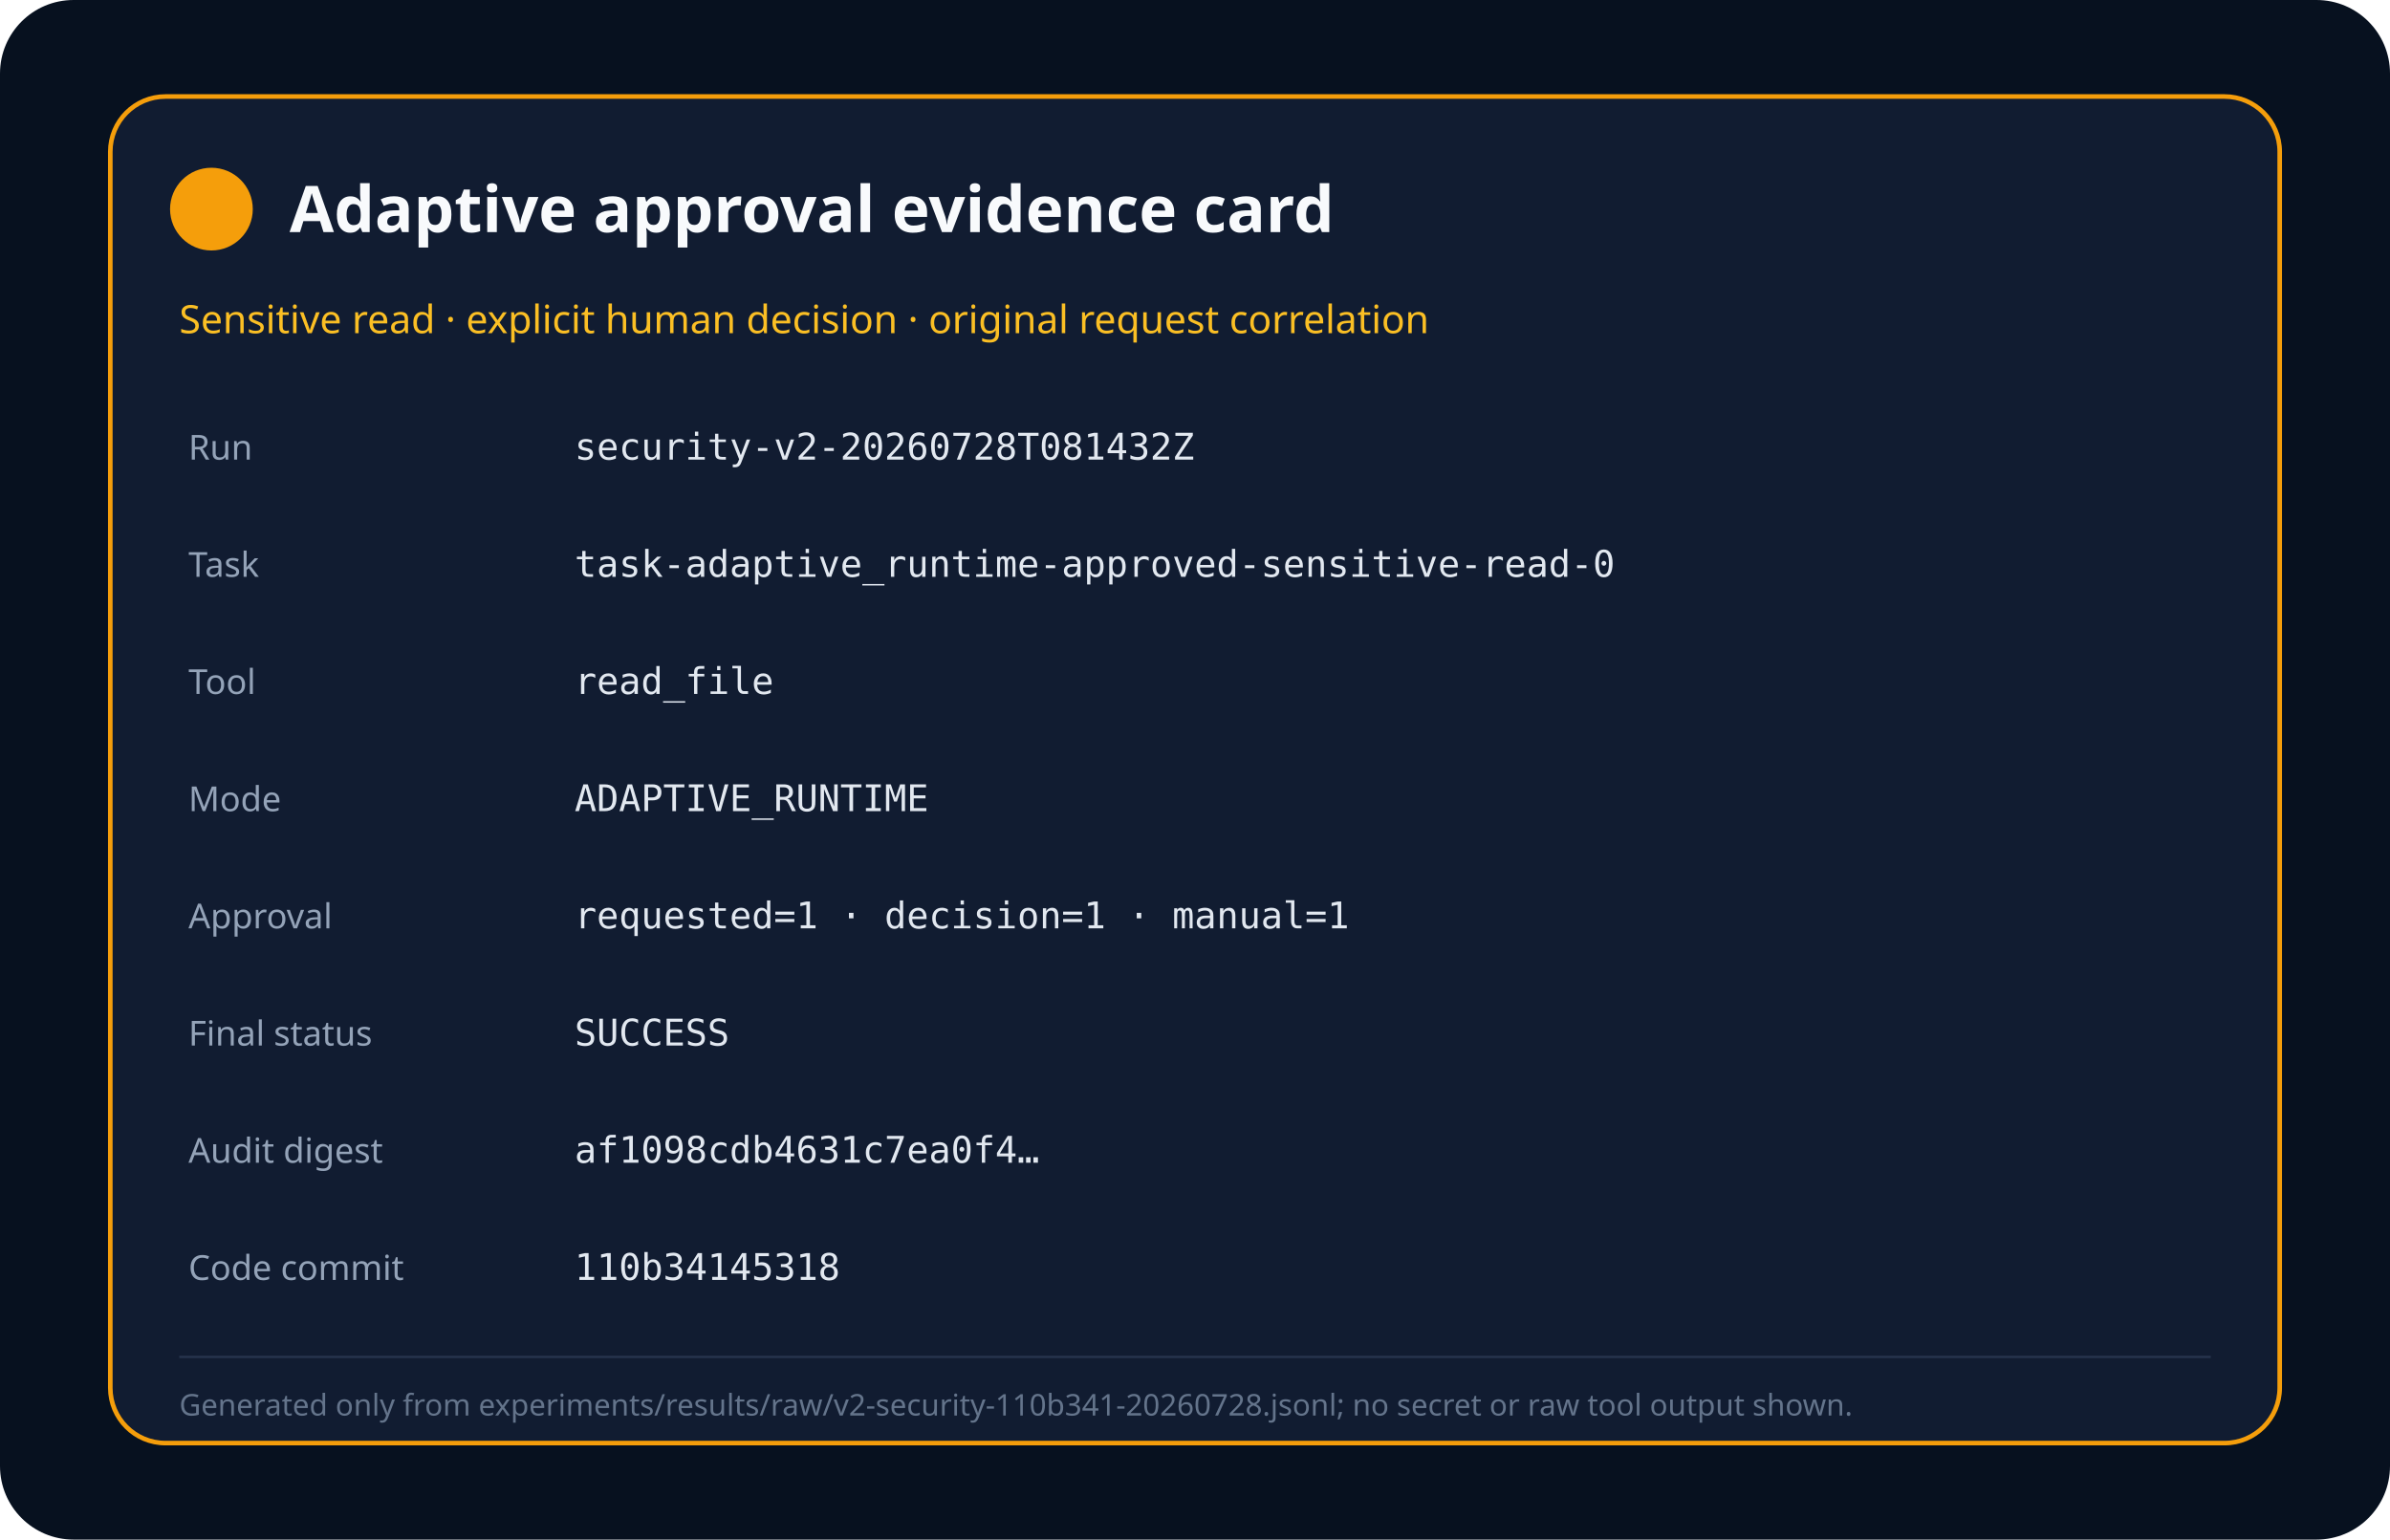
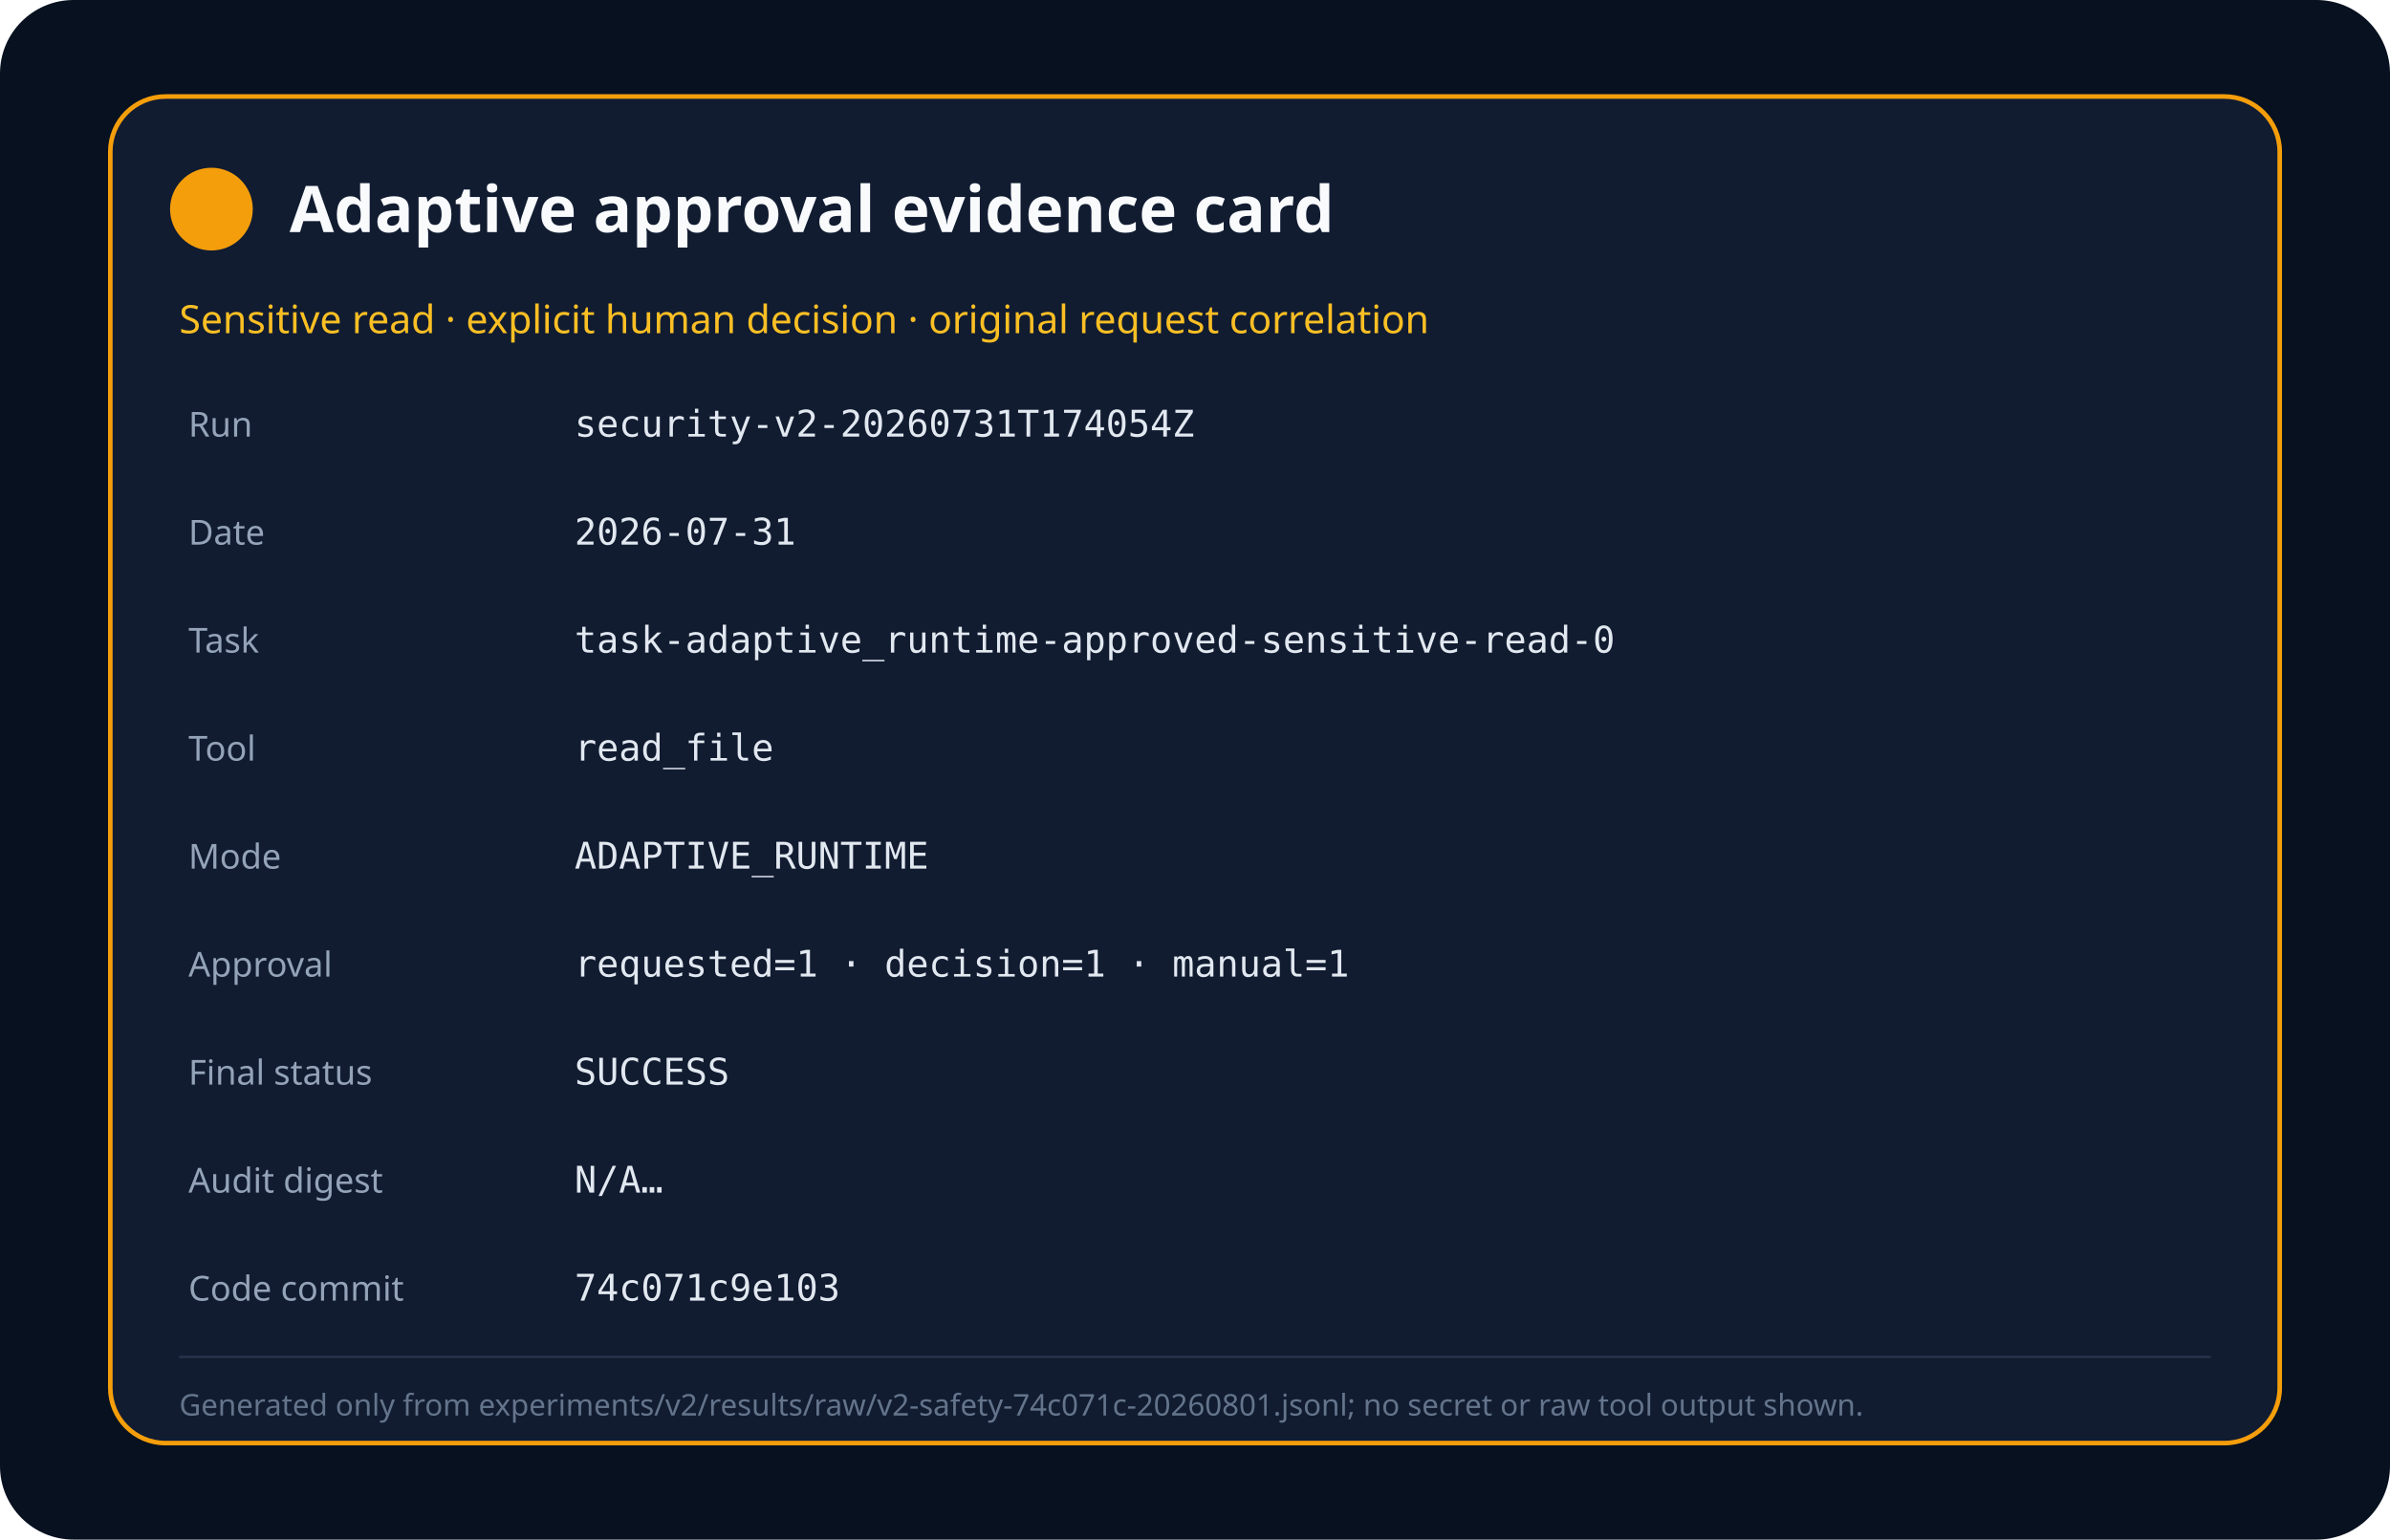
<svg xmlns="http://www.w3.org/2000/svg" width="1040" height="670" viewBox="0 0 1040 670">
  <rect width="1040" height="670" rx="32" fill="#07111f" />
  <rect x="48" y="42" width="944" height="586" rx="24" fill="#111c31" stroke="#f59e0b" stroke-width="2" />
  <circle cx="92" cy="91" r="18" fill="#f59e0b" />
  <text x="126" y="101" fill="#f8fafc" font-size="28" font-family="Segoe UI, sans-serif" font-weight="700">Adaptive approval evidence card</text>
  <text x="78" y="145" fill="#fbbf24" font-size="17" font-family="Segoe UI, sans-serif">Sensitive read · explicit human decision · original request correlation</text>
-   <text x="82" y="200" fill="#94a3b8" font-size="15" font-family="Segoe UI, sans-serif">Run</text>
-   <text x="250" y="200" fill="#e2e8f0" font-size="16" font-family="Consolas, monospace">security-v2-20260728T081432Z</text>
-   <text x="82" y="251" fill="#94a3b8" font-size="15" font-family="Segoe UI, sans-serif">Task</text>
-   <text x="250" y="251" fill="#e2e8f0" font-size="16" font-family="Consolas, monospace">task-adaptive_runtime-approved-sensitive-read-0</text>
-   <text x="82" y="302" fill="#94a3b8" font-size="15" font-family="Segoe UI, sans-serif">Tool</text>
-   <text x="250" y="302" fill="#e2e8f0" font-size="16" font-family="Consolas, monospace">read_file</text>
-   <text x="82" y="353" fill="#94a3b8" font-size="15" font-family="Segoe UI, sans-serif">Mode</text>
-   <text x="250" y="353" fill="#e2e8f0" font-size="16" font-family="Consolas, monospace">ADAPTIVE_RUNTIME</text>
-   <text x="82" y="404" fill="#94a3b8" font-size="15" font-family="Segoe UI, sans-serif">Approval</text>
-   <text x="250" y="404" fill="#e2e8f0" font-size="16" font-family="Consolas, monospace">requested=1 · decision=1 · manual=1</text>
-   <text x="82" y="455" fill="#94a3b8" font-size="15" font-family="Segoe UI, sans-serif">Final status</text>
-   <text x="250" y="455" fill="#e2e8f0" font-size="16" font-family="Consolas, monospace">SUCCESS</text>
-   <text x="82" y="506" fill="#94a3b8" font-size="15" font-family="Segoe UI, sans-serif">Audit digest</text>
-   <text x="250" y="506" fill="#e2e8f0" font-size="16" font-family="Consolas, monospace">af1098cdb4631c7ea0f4…</text>
-   <text x="82" y="557" fill="#94a3b8" font-size="15" font-family="Segoe UI, sans-serif">Code commit</text>
-   <text x="250" y="557" fill="#e2e8f0" font-size="16" font-family="Consolas, monospace">110b34145318</text>
+   <text x="82" y="190" fill="#94a3b8" font-size="15" font-family="Segoe UI, sans-serif">Run</text>
+   <text x="250" y="190" fill="#e2e8f0" font-size="16" font-family="Consolas, monospace">security-v2-20260731T174054Z</text>
+   <text x="82" y="237" fill="#94a3b8" font-size="15" font-family="Segoe UI, sans-serif">Date</text>
+   <text x="250" y="237" fill="#e2e8f0" font-size="16" font-family="Consolas, monospace">2026-07-31</text>
+   <text x="82" y="284" fill="#94a3b8" font-size="15" font-family="Segoe UI, sans-serif">Task</text>
+   <text x="250" y="284" fill="#e2e8f0" font-size="16" font-family="Consolas, monospace">task-adaptive_runtime-approved-sensitive-read-0</text>
+   <text x="82" y="331" fill="#94a3b8" font-size="15" font-family="Segoe UI, sans-serif">Tool</text>
+   <text x="250" y="331" fill="#e2e8f0" font-size="16" font-family="Consolas, monospace">read_file</text>
+   <text x="82" y="378" fill="#94a3b8" font-size="15" font-family="Segoe UI, sans-serif">Mode</text>
+   <text x="250" y="378" fill="#e2e8f0" font-size="16" font-family="Consolas, monospace">ADAPTIVE_RUNTIME</text>
+   <text x="82" y="425" fill="#94a3b8" font-size="15" font-family="Segoe UI, sans-serif">Approval</text>
+   <text x="250" y="425" fill="#e2e8f0" font-size="16" font-family="Consolas, monospace">requested=1 · decision=1 · manual=1</text>
+   <text x="82" y="472" fill="#94a3b8" font-size="15" font-family="Segoe UI, sans-serif">Final status</text>
+   <text x="250" y="472" fill="#e2e8f0" font-size="16" font-family="Consolas, monospace">SUCCESS</text>
+   <text x="82" y="519" fill="#94a3b8" font-size="15" font-family="Segoe UI, sans-serif">Audit digest</text>
+   <text x="250" y="519" fill="#e2e8f0" font-size="16" font-family="Consolas, monospace">N/A…</text>
+   <text x="82" y="566" fill="#94a3b8" font-size="15" font-family="Segoe UI, sans-serif">Code commit</text>
+   <text x="250" y="566" fill="#e2e8f0" font-size="16" font-family="Consolas, monospace">74c071c9e103</text>
  <rect x="78" y="590" width="884" height="1" fill="#26344d" />
-   <text x="78" y="616" fill="#64748b" font-size="13" font-family="Segoe UI, sans-serif">Generated only from experiments/results/raw/v2-security-110b341-20260728.jsonl; no secret or raw tool output shown.</text>
+   <text x="78" y="616" fill="#64748b" font-size="13" font-family="Segoe UI, sans-serif">Generated only from experiments/v2/results/raw/v2-safety-74c071c-20260801.jsonl; no secret or raw tool output shown.</text>
</svg>
